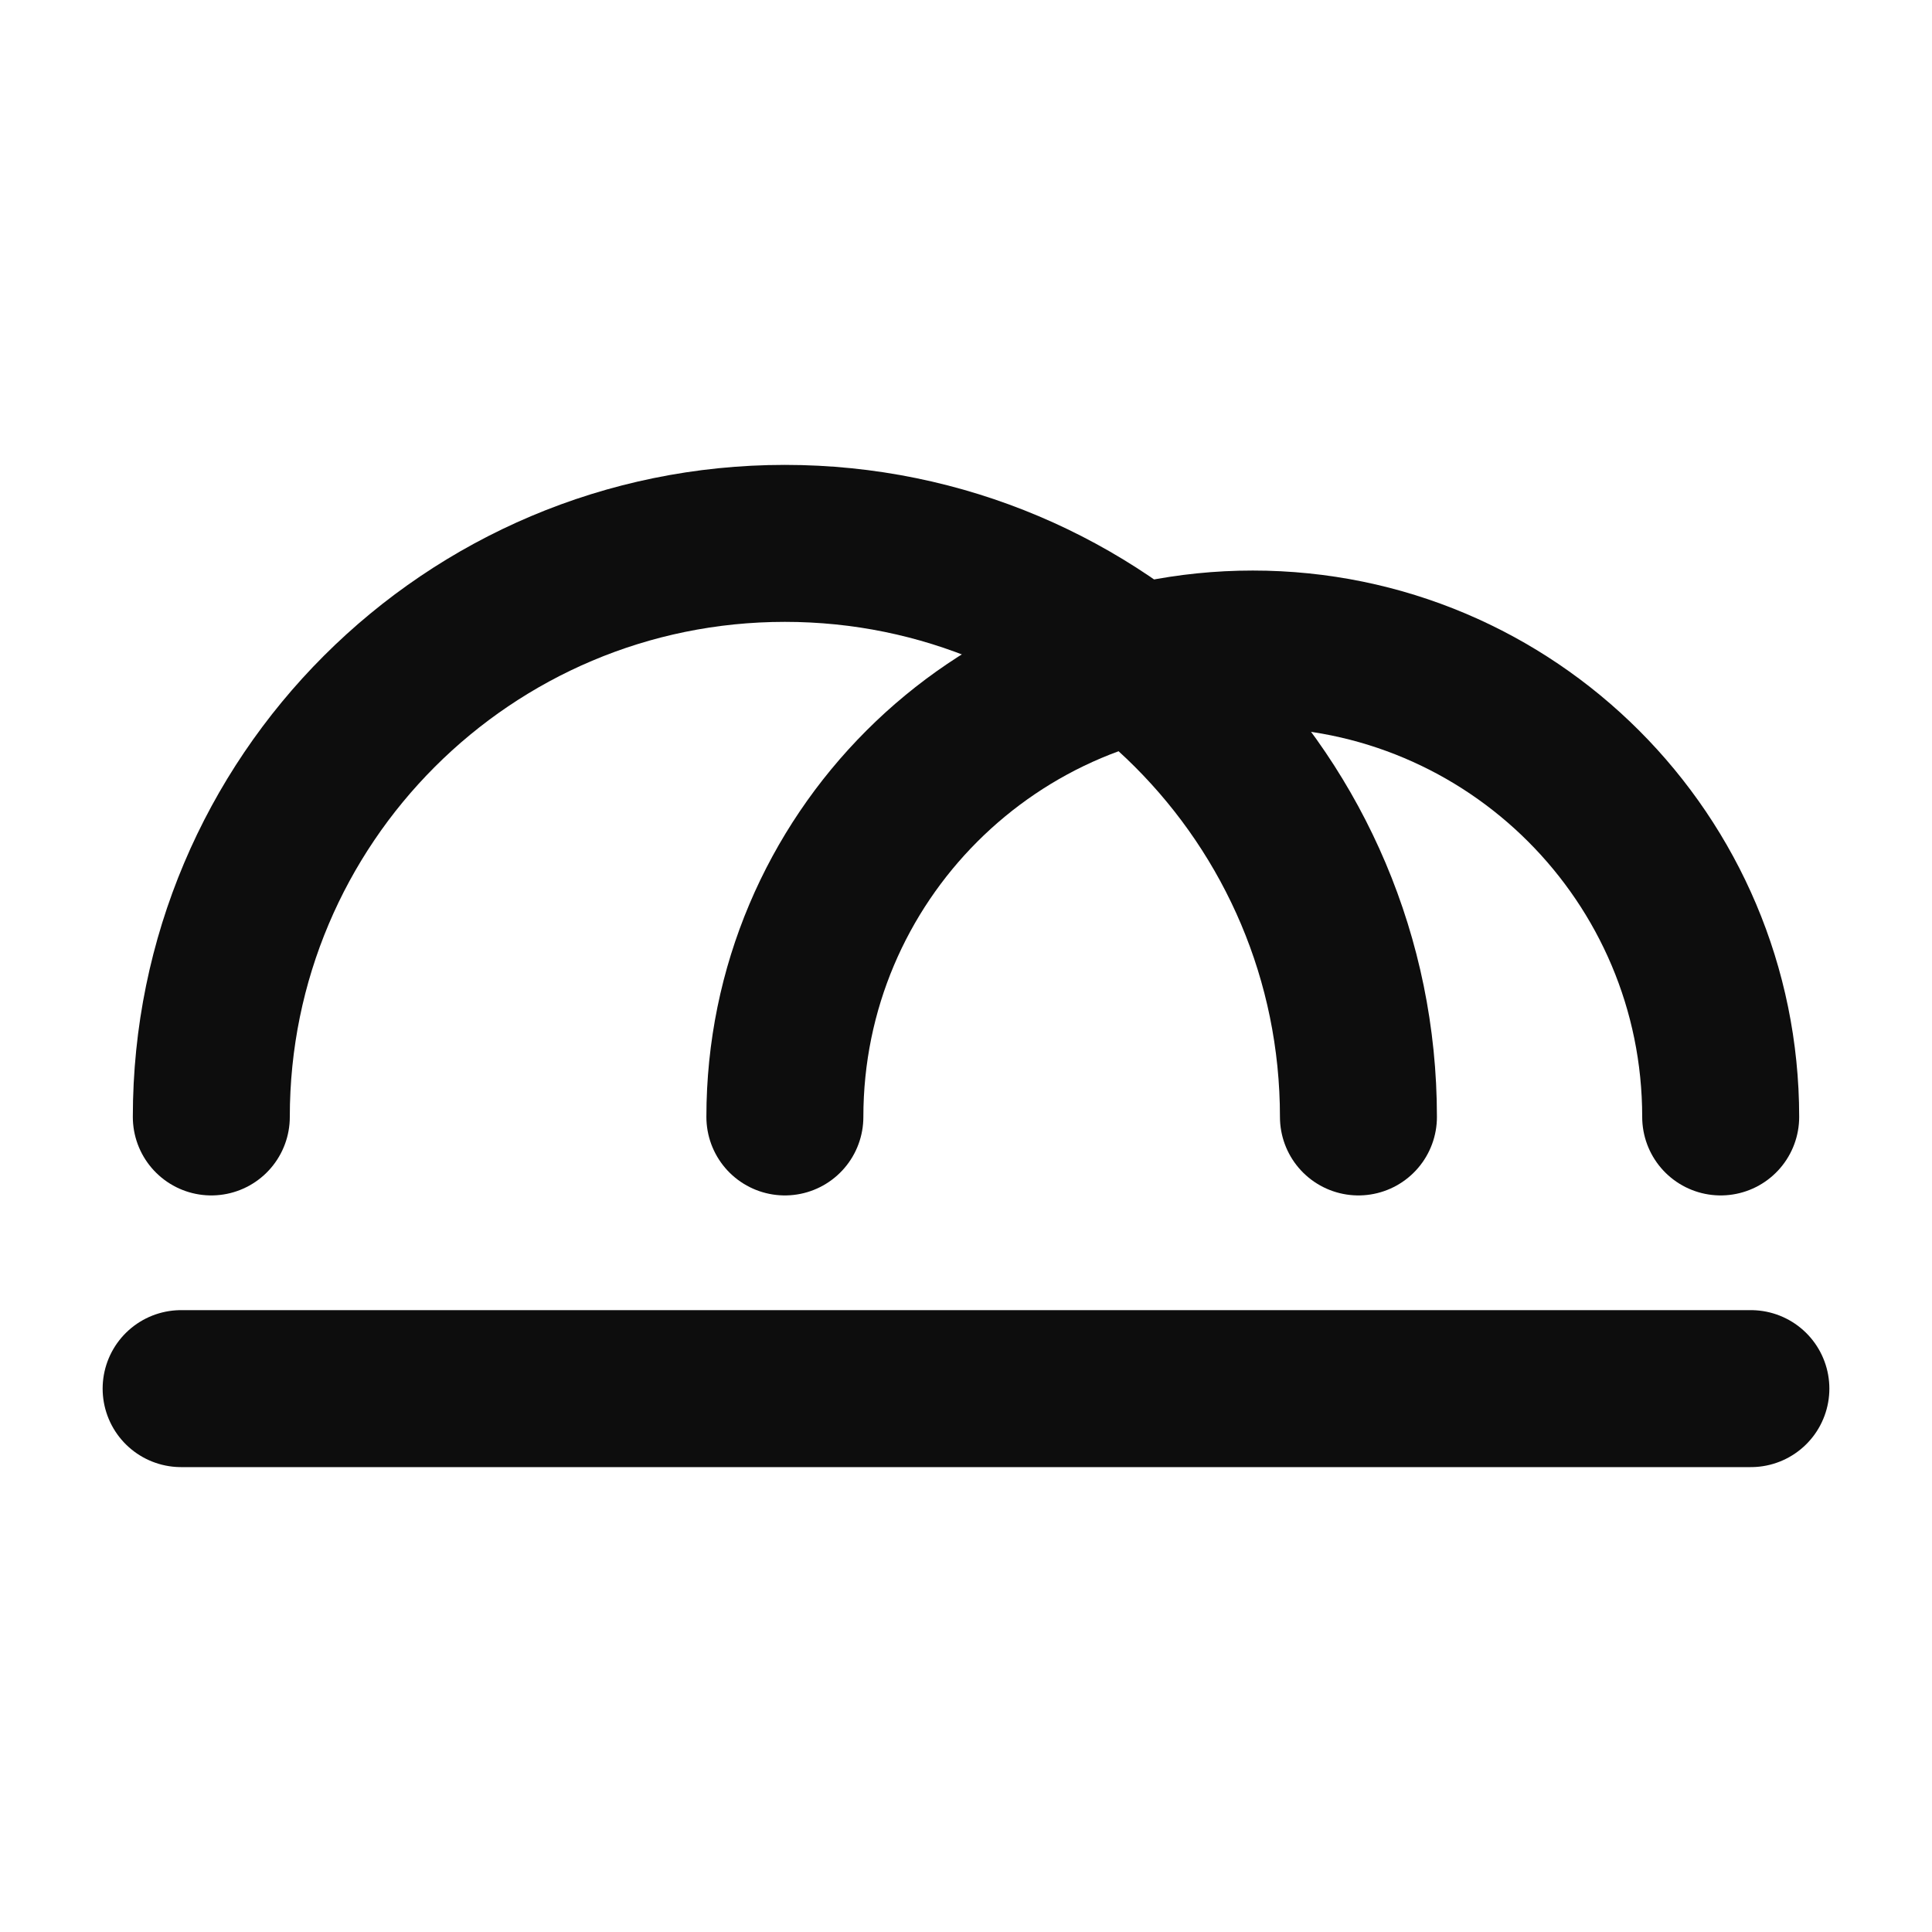
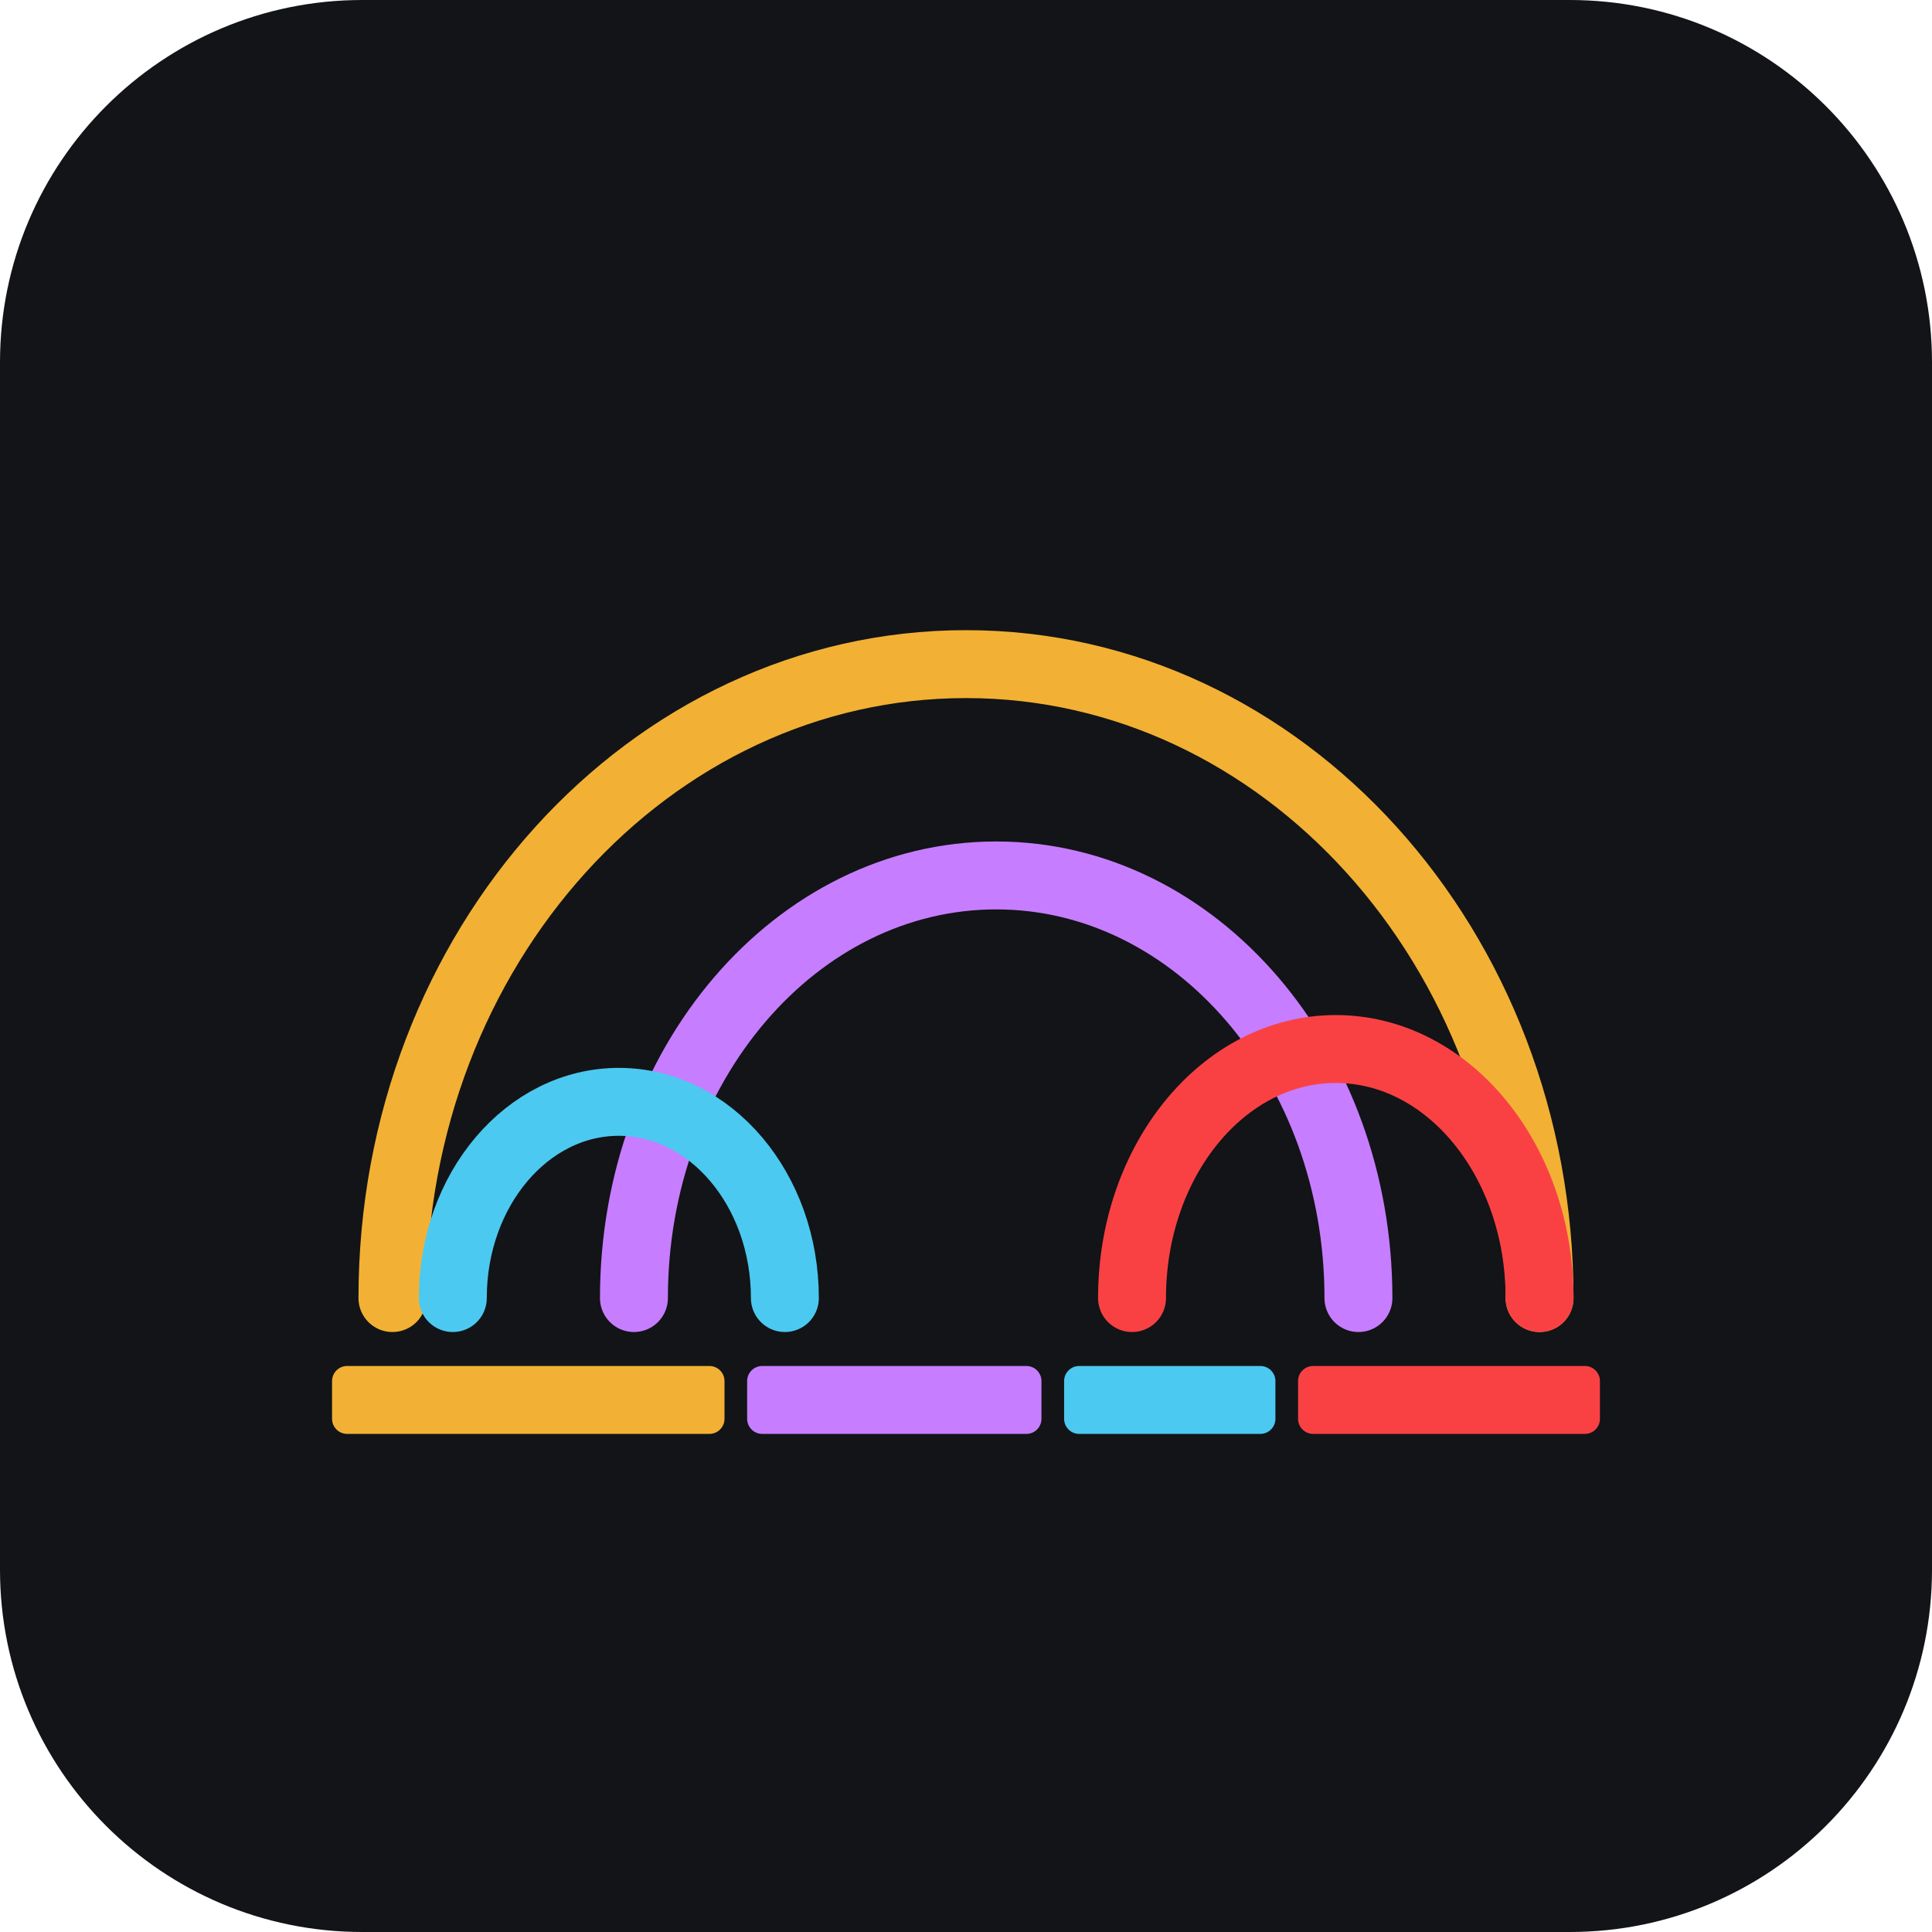
- <svg xmlns="http://www.w3.org/2000/svg" viewBox="0 0 32 32" fill="none">
-   <style>
-     .mark { stroke: #0d0d0d; }
-     @media (prefers-color-scheme: dark) {
-       .mark { stroke: #f5f5f4; }
-     }
-   </style>
-   <g class="mark" stroke-width="2.6" stroke-linecap="round">
-     <path d="M3.5 18.5a9.5 9.5 0 0 1 19 0" />
-     <path d="M13 18.5a7.75 7.75 0 0 1 15.5 0" />
-     <path d="M3 23h26" />
+ <svg xmlns="http://www.w3.org/2000/svg" viewBox="0 0 512 512">
+   <rect width="512" height="512" rx="96" fill="#121417" />
+   <g fill="none" stroke-linecap="round" stroke-width="18">
+     <path d="M104 344 A152 168 0 0 1 408 344" stroke="#f2b134" />
+     <path d="M168 344 A96 112 0 0 1 360 344" stroke="#c77dff" />
+     <path d="M300 344 A54 66 0 0 1 408 344" stroke="#f94144" />
+     <path d="M120 344 A44 52 0 0 1 208 344" stroke="#4cc9f0" />
+   </g>
+   <g>
+     <rect x="88" y="362" width="104" height="18" rx="4" fill="#f2b134" />
+     <rect x="198" y="362" width="78" height="18" rx="4" fill="#c77dff" />
+     <rect x="282" y="362" width="56" height="18" rx="4" fill="#4cc9f0" />
+     <rect x="344" y="362" width="80" height="18" rx="4" fill="#f94144" />
  </g>
</svg>
